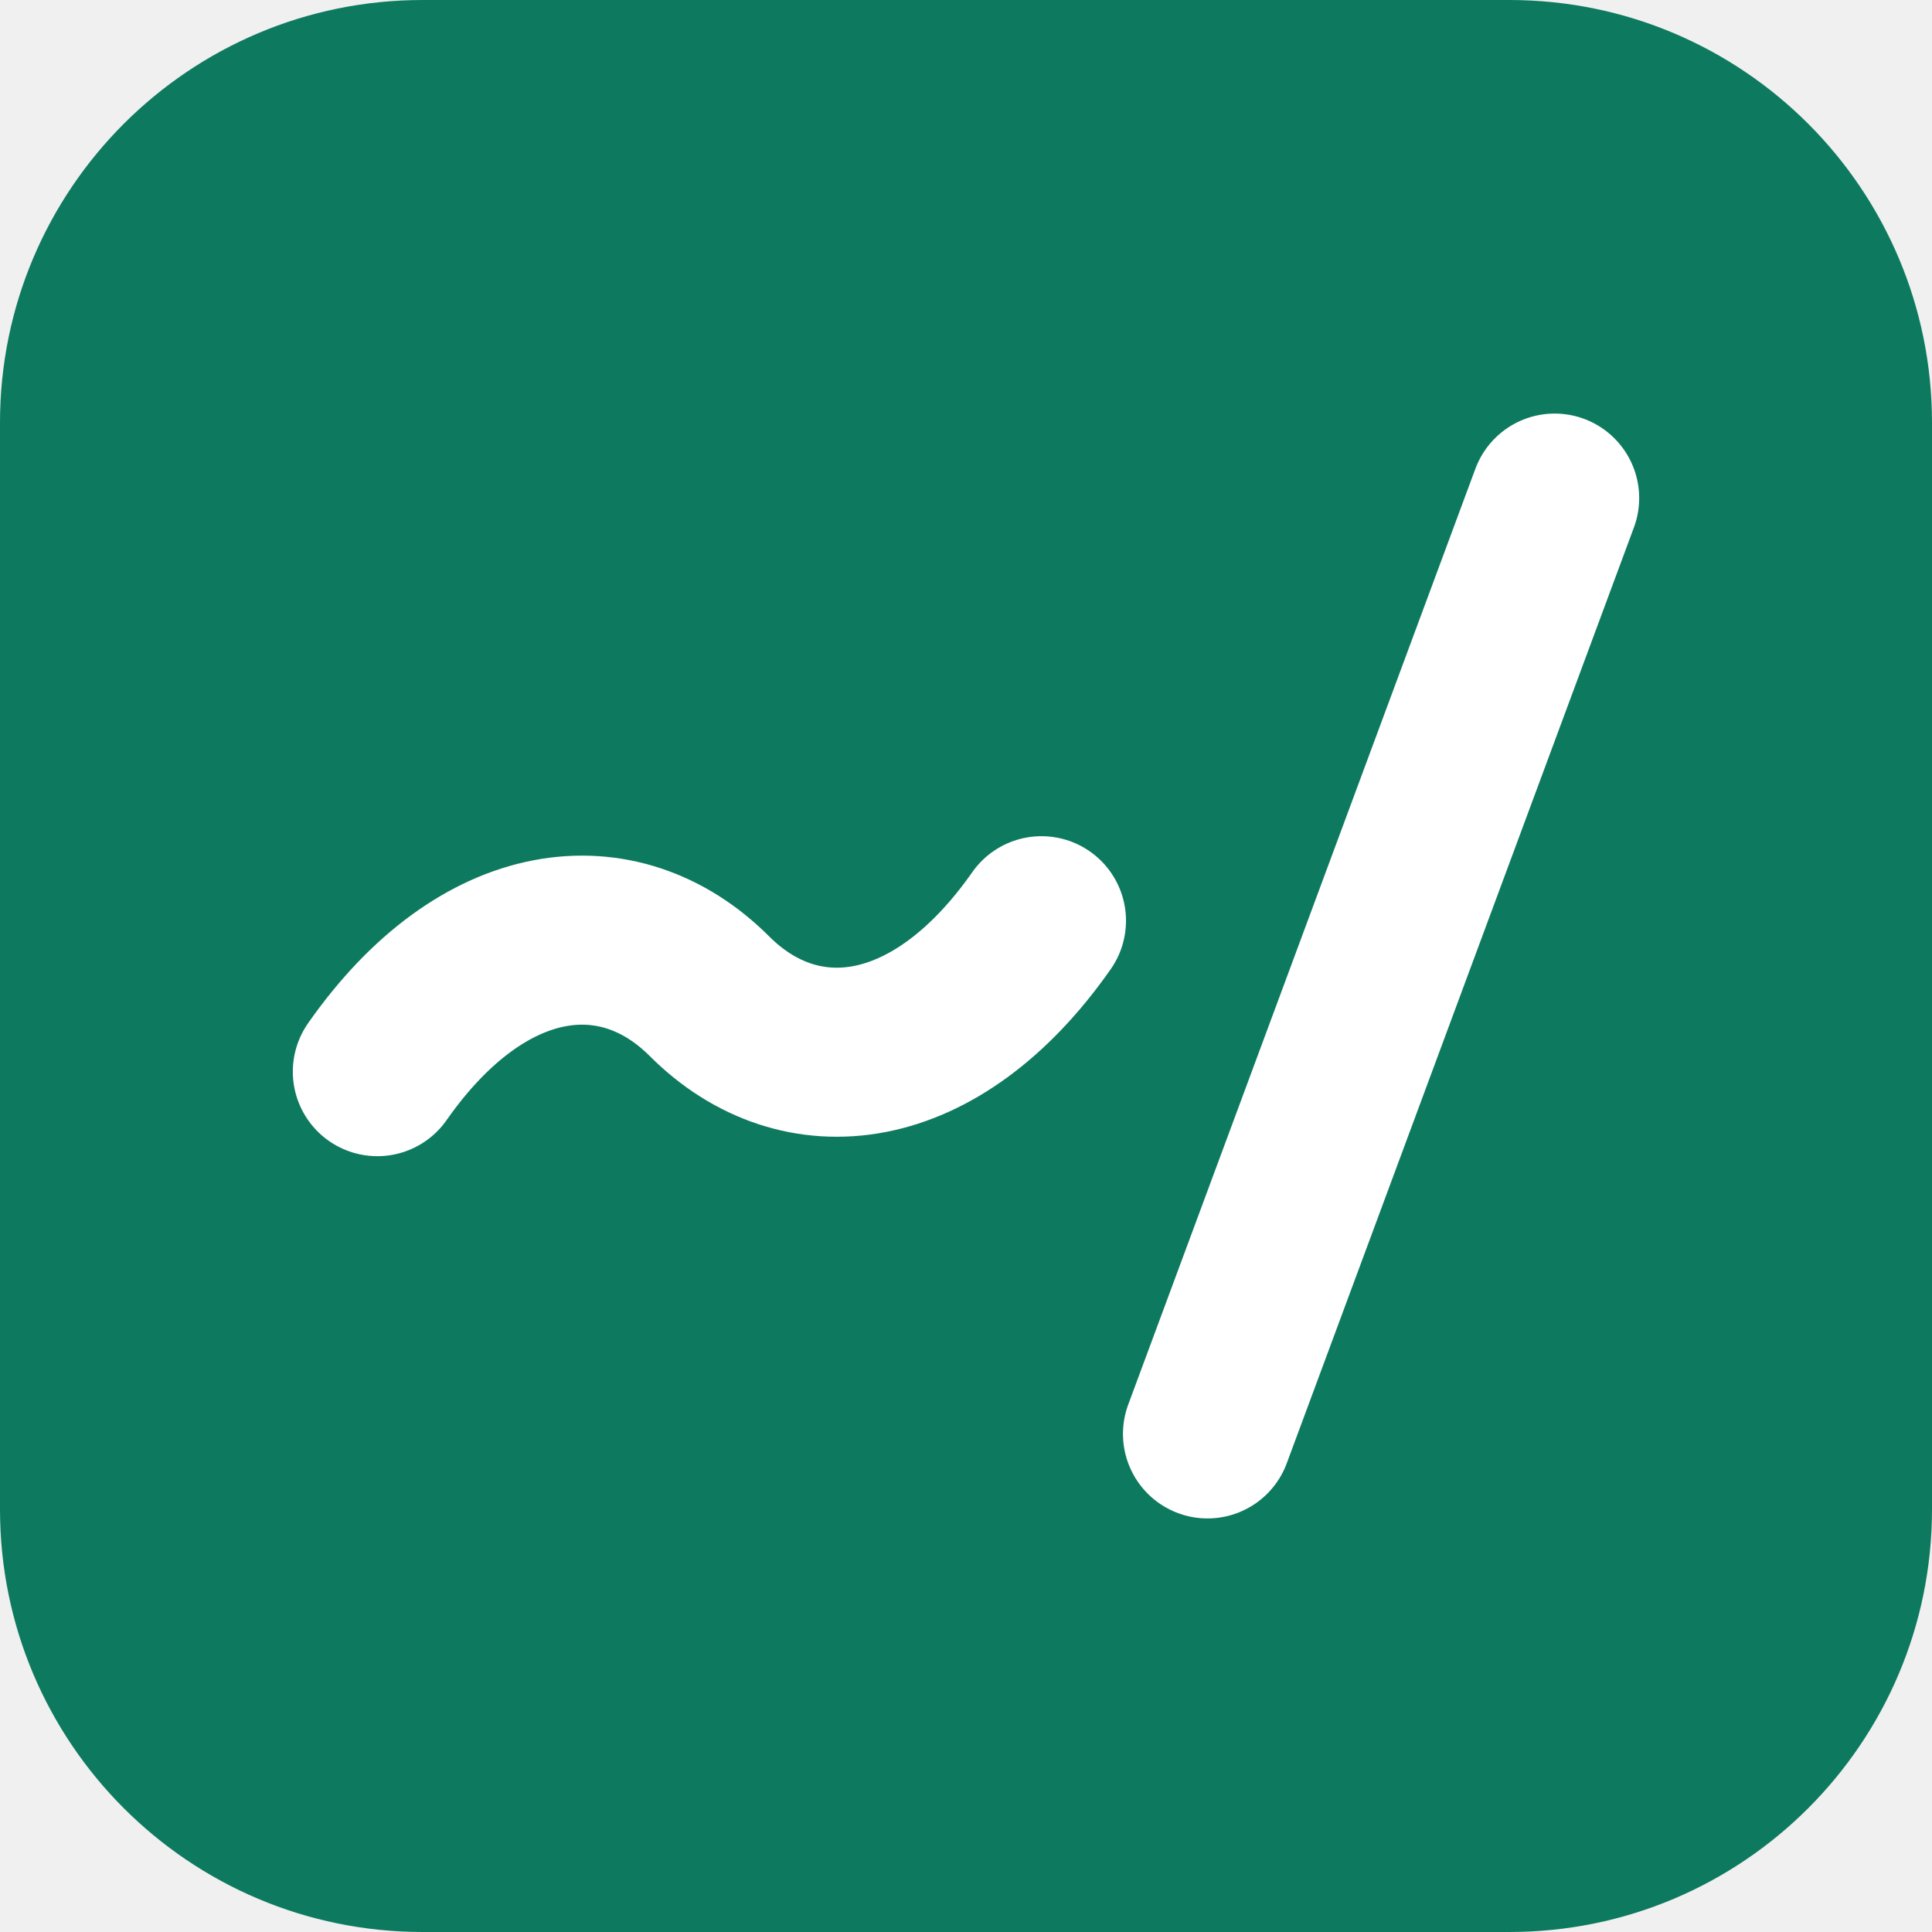
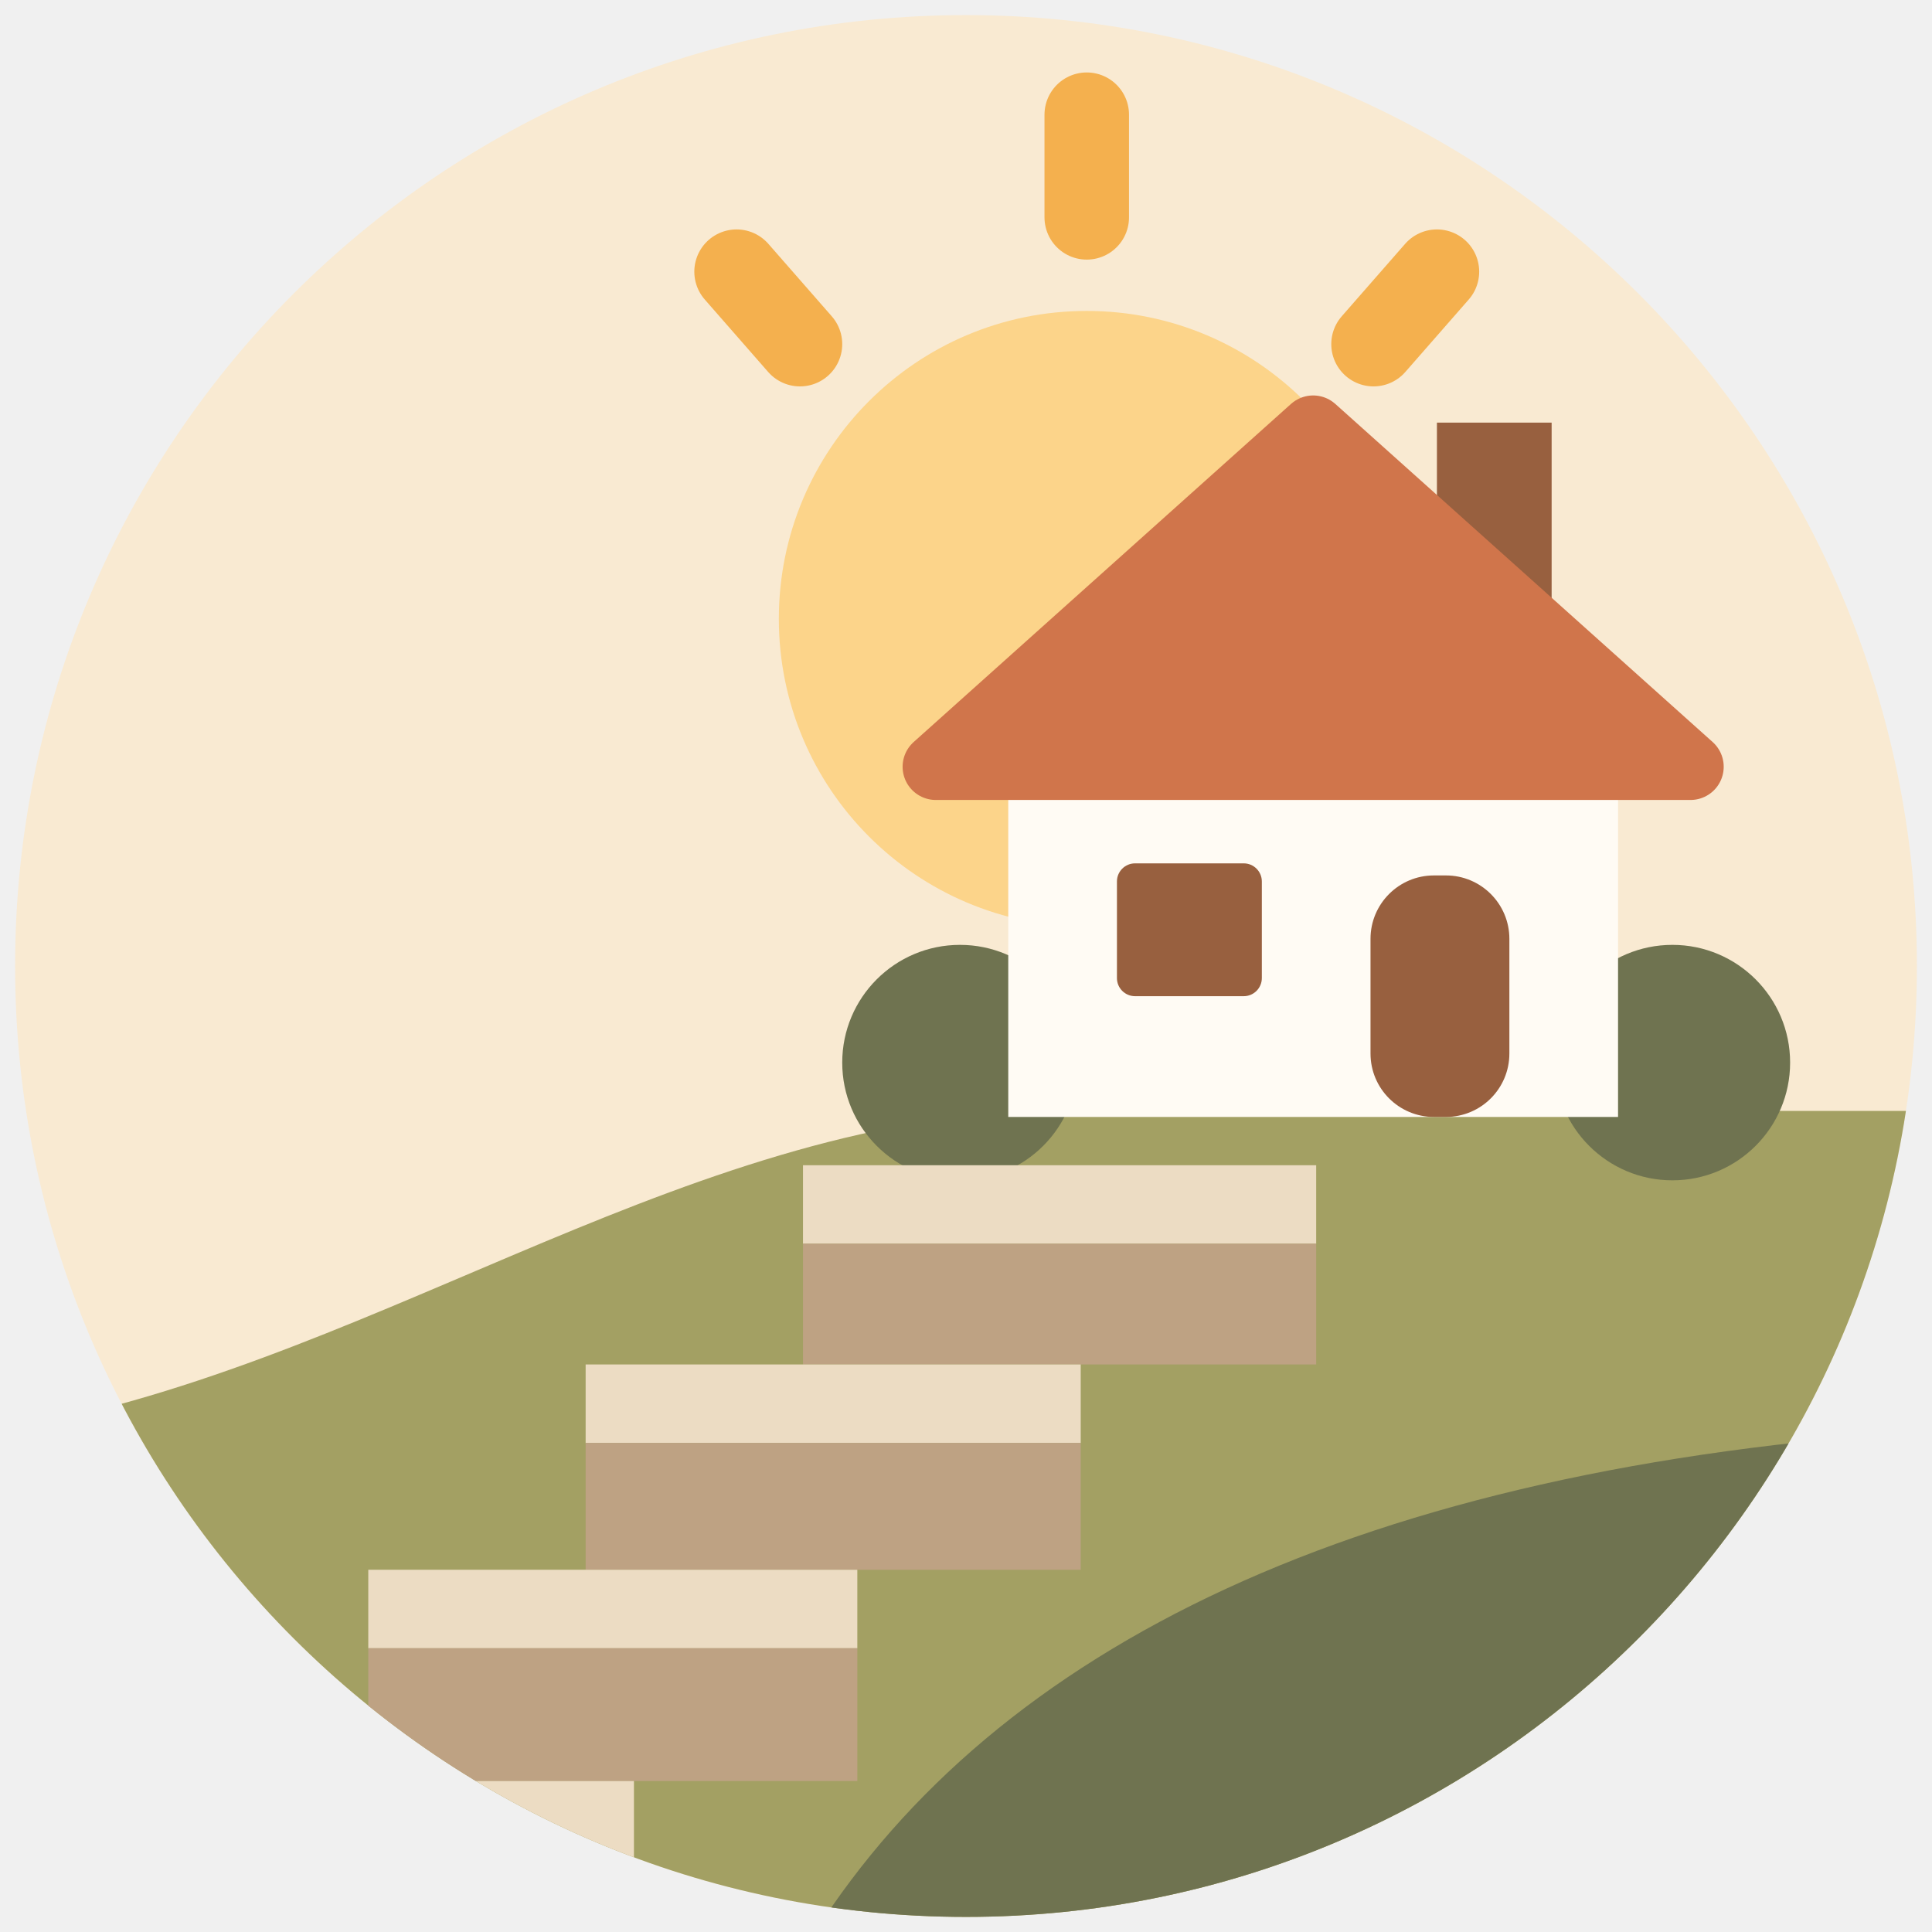
<svg xmlns="http://www.w3.org/2000/svg" viewBox="0 0 64 64">
-   <rect width="64" height="64" rx="14" fill="#0d7a5f" />
-   <g fill="none" stroke="#ffffff" stroke-width="5.6" stroke-linecap="round" stroke-linejoin="round">
-     <path d="M12.5 35.5c3.5-5 8-5.5 11-2.5s7.5 2.5 11-2.5" />
-     <path d="M40 47.5 51.5 16.5" />
+   <defs>
+     <clipPath id="hc">
+       <circle cx="32" cy="32" r="31.5" />
+     </clipPath>
+   </defs>
+   <g clip-path="url(#hc)">
+     <rect width="64" height="64" fill="#f9ead2" />
+     <g stroke="#f4b04e" stroke-width="2.8" stroke-linecap="round">
+       <path d="M36 3.8v3.4" />
+       <path d="M24.4 9l2.1 2.4" />
+       <path d="M47.6 9l-2.1 2.4" />
+     </g>
+     <circle cx="36" cy="20.5" r="10.2" fill="#fcd48a" />
+     <path d="M0 47.4C12 45.4 22 37.4 34 36.8H64V64H0Z" fill="#a3a063" />
+     <path d="M27 64C33 54.6 45 48.6 64 47.4V64Z" fill="#6f7350" />
+     <circle cx="31.8" cy="35.2" r="3.9" fill="#6f7350" />
+     <circle cx="55.4" cy="35.2" r="3.9" fill="#6f7350" />
+     <rect x="47.6" y="14" width="3.8" height="7.6" fill="#98603f" />
+     <rect x="33.4" y="24" width="20.2" height="13" fill="#fffbf4" />
+     <path d="M31 25.4 43.5 14.2 56 25.4Z" fill="#d0754b" stroke="#d0754b" stroke-width="2.2" stroke-linejoin="round" />
+     <rect x="45.4" y="29" width="4.6" height="8" rx="2.1" fill="#98603f" />
+     <rect x="37" y="28.6" width="4.8" height="4.4" rx=".6" fill="#98603f" />
+     <path d="M26.6 38.6h17v2.6h-17z" fill="#ecdcc3" />
+     <path d="M26.6 41.2h17v4h-17z" fill="#bea283" />
+     <path d="M19.4 45.2h16.4v2.6H19.4z" fill="#ecdcc3" />
+     <path d="M19.4 47.8h16.4v4.2H19.4z" fill="#bea283" />
+     <path d="M12.2 52h16.2v2.6H12.2z" fill="#ecdcc3" />
+     <path d="M12.2 54.6h16.2v4.4H12.2z" fill="#bea283" />
+     <path d="M5 59h16v2.6H5z" fill="#ecdcc3" />
+     <path d="M5 61.6h16V66H5z" fill="#bea283" />
  </g>
</svg>
